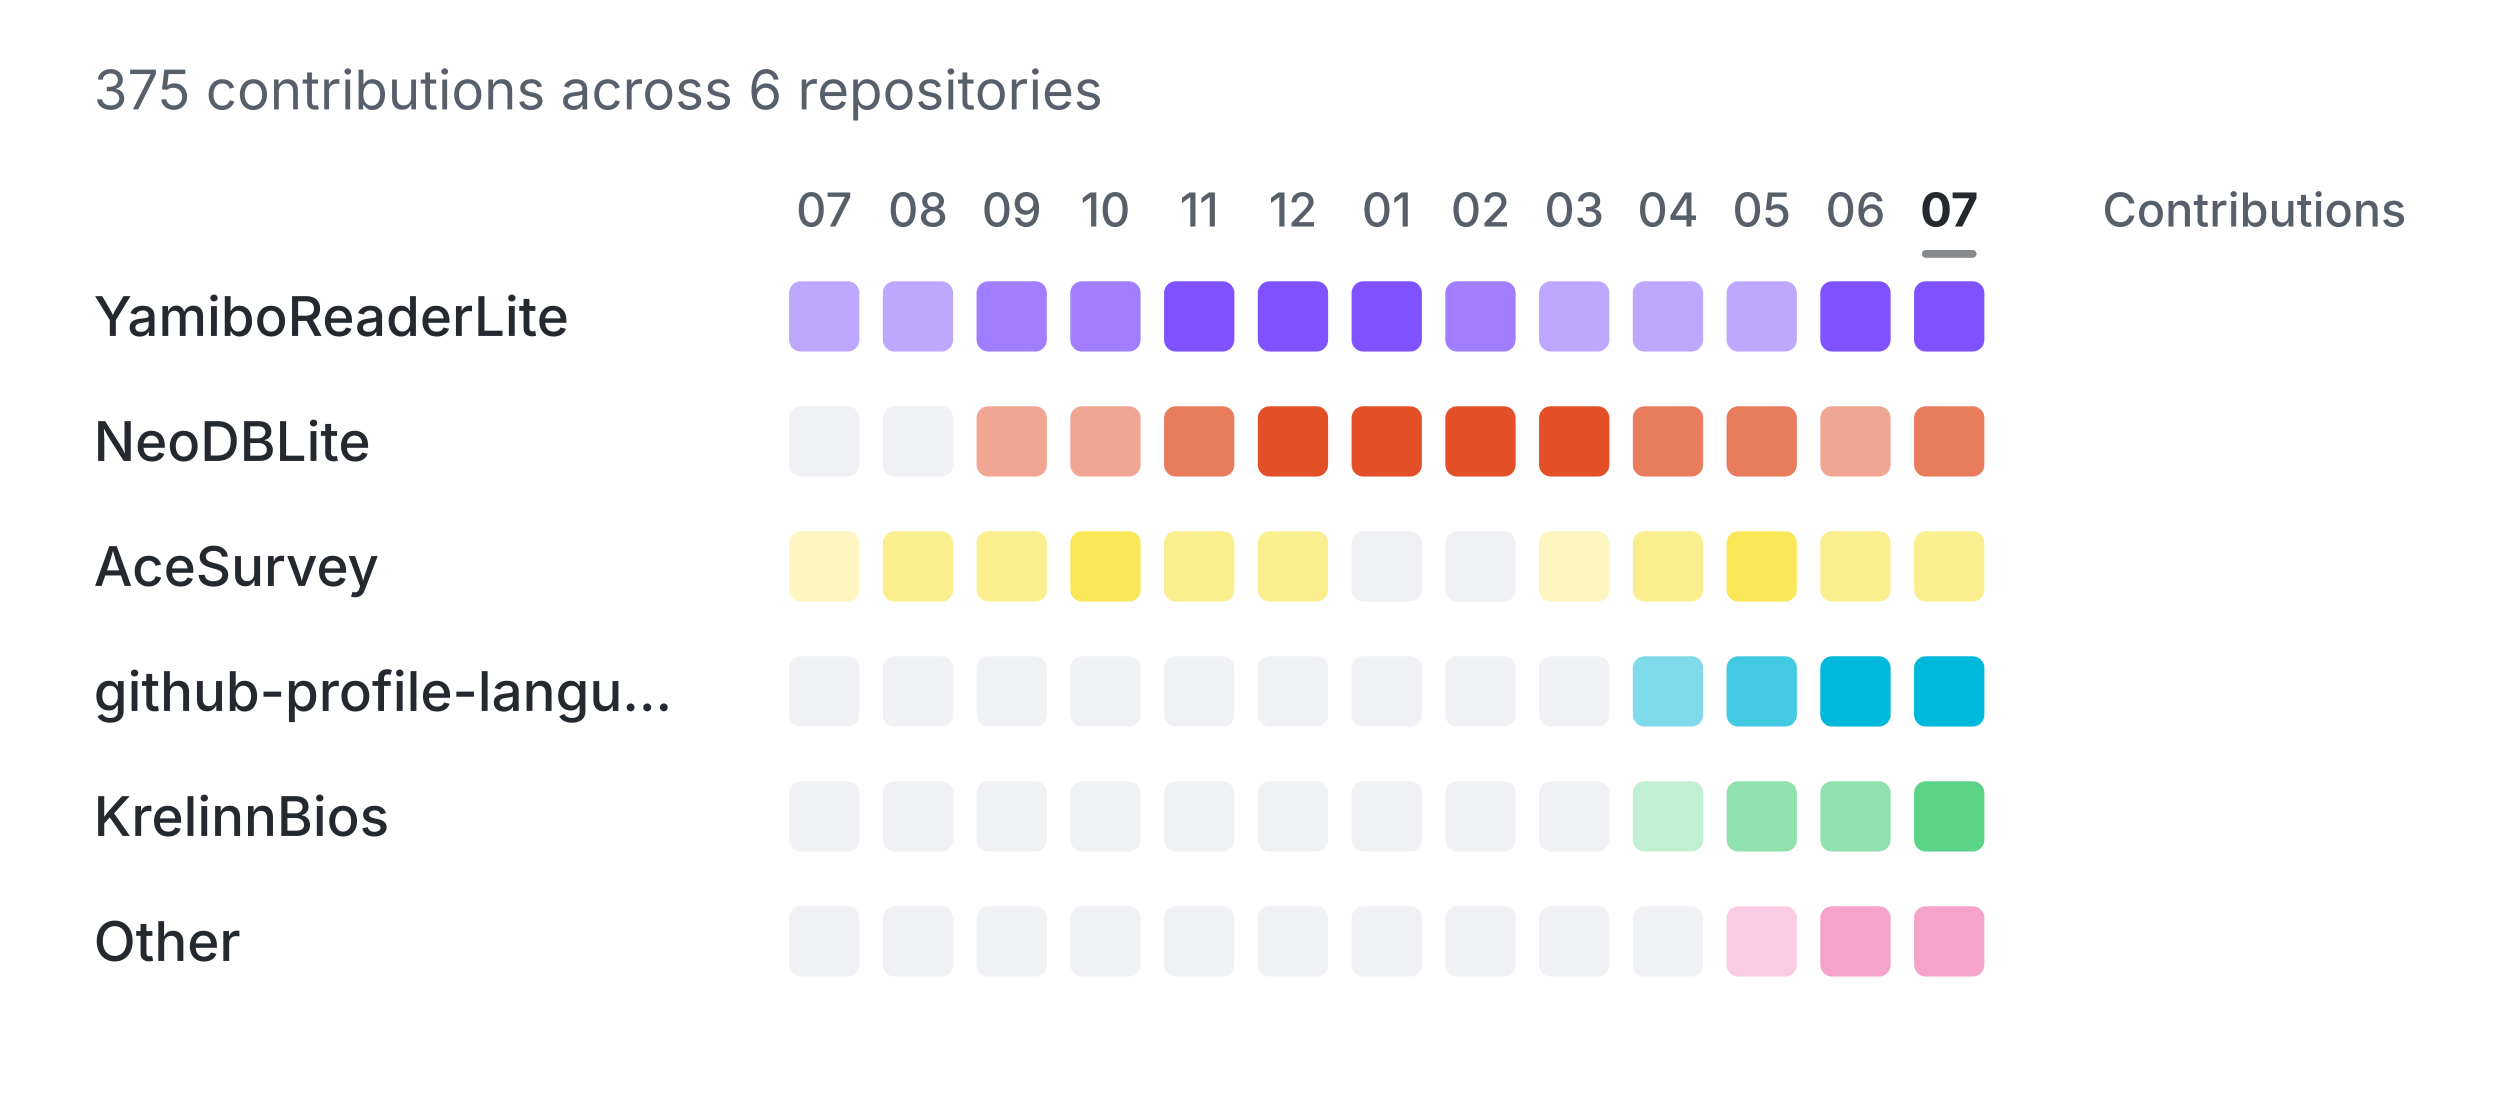
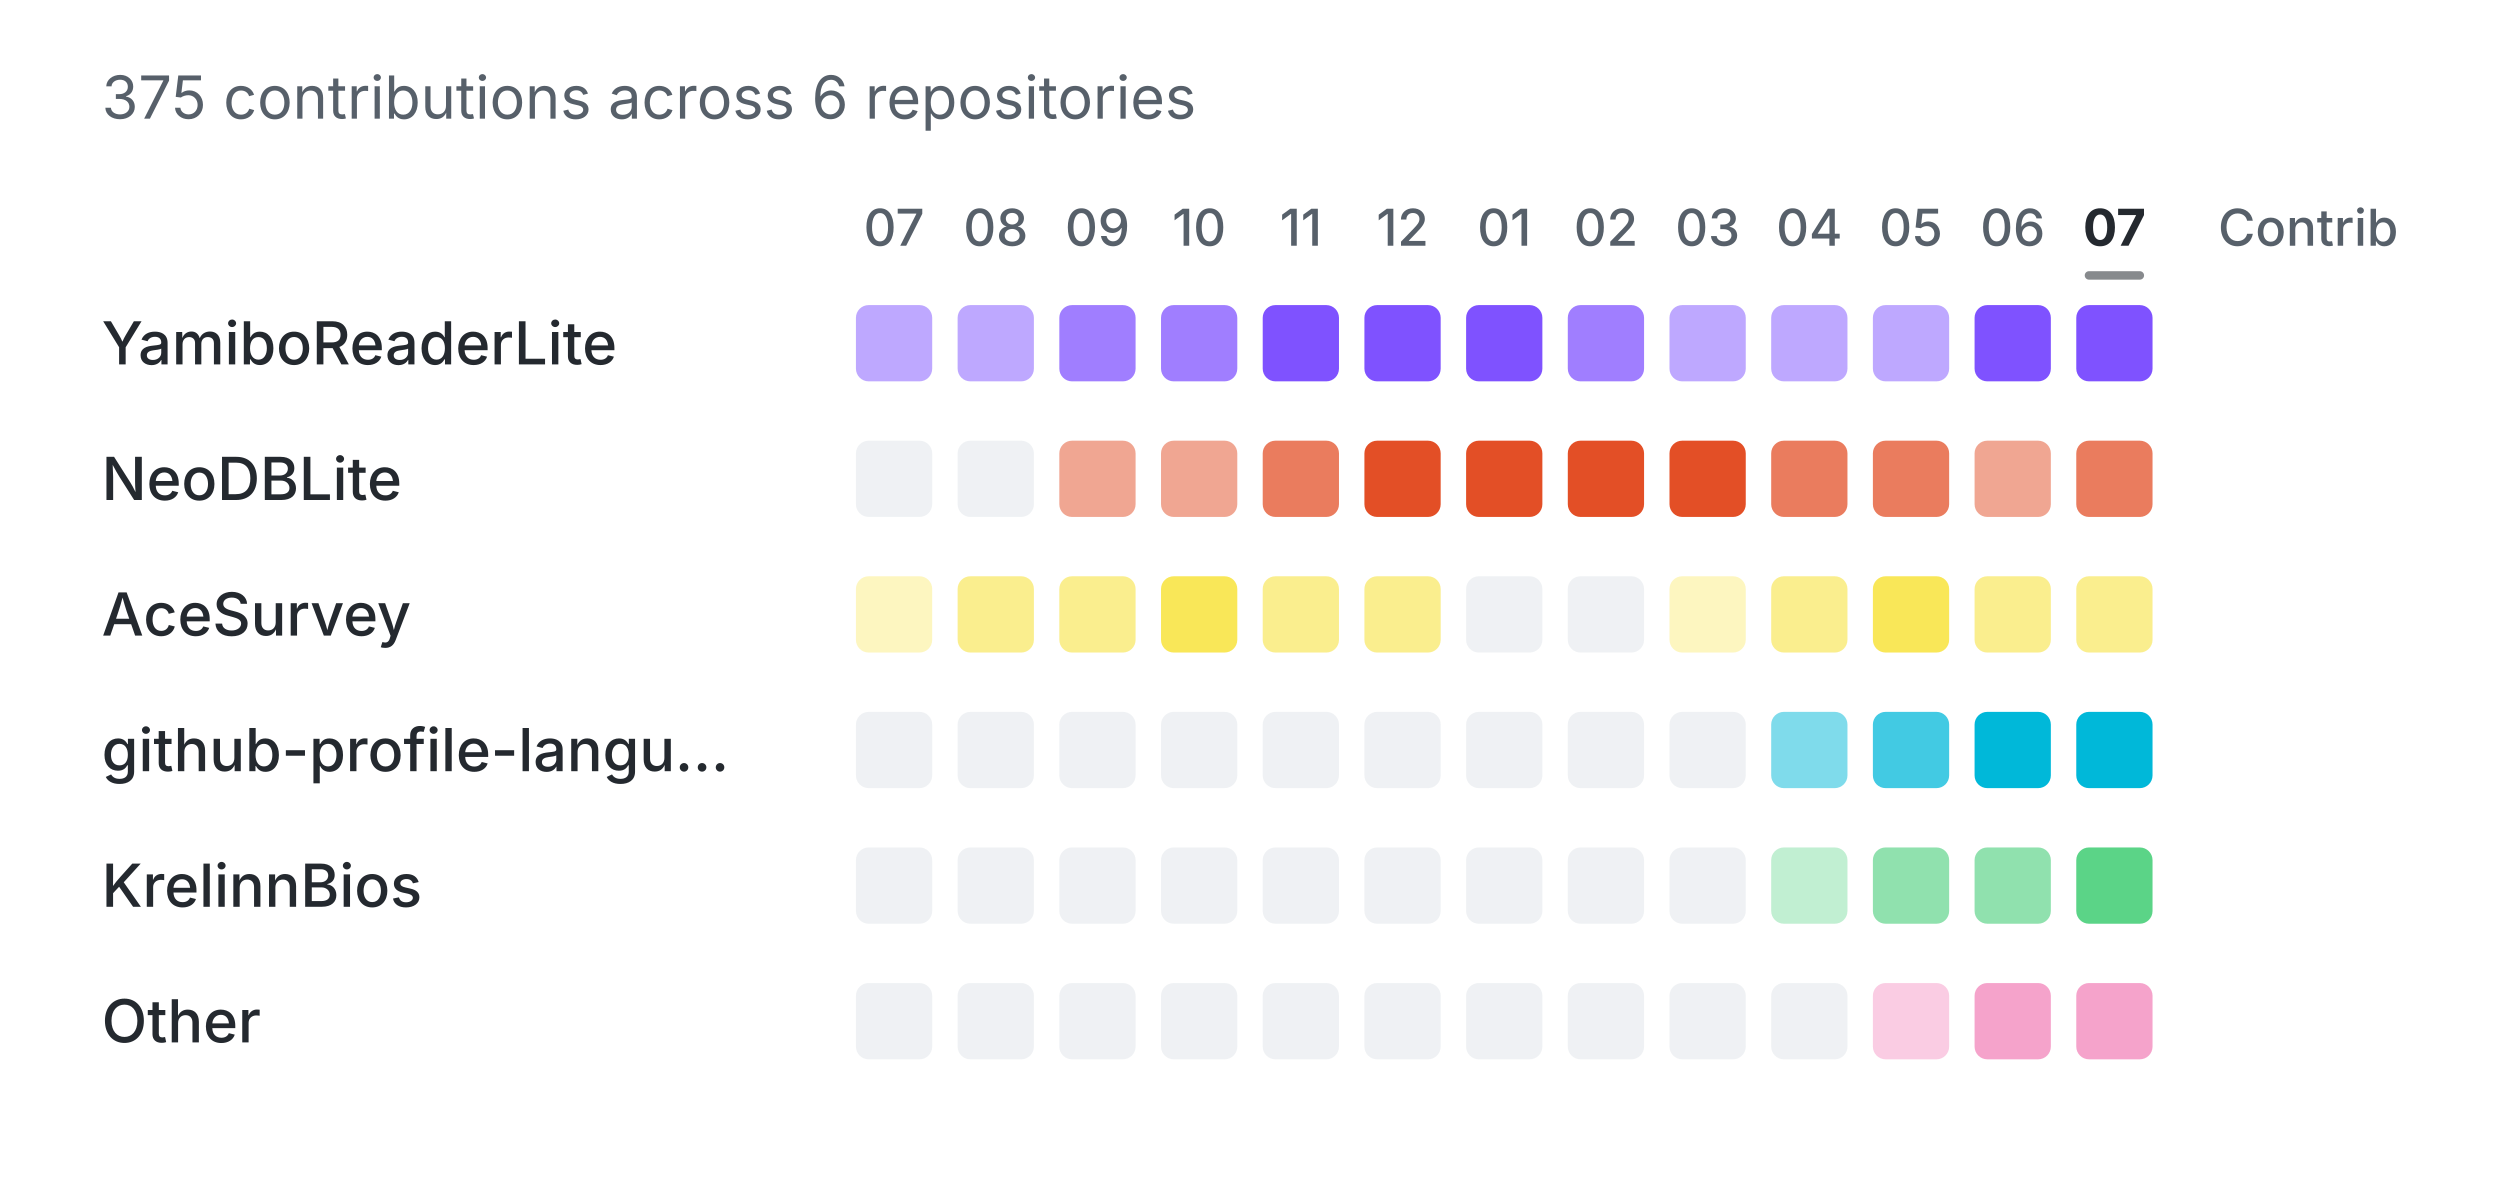
- <svg xmlns="http://www.w3.org/2000/svg" width="640" height="280" viewBox="0 0 640 280" role="img" aria-labelledby="title desc">
+ <svg xmlns="http://www.w3.org/2000/svg" width="590" height="280" viewBox="0 0 590 280" role="img" aria-labelledby="title desc">
  <style>
    .subtitle { fill: #57606a; font: 400 14px -apple-system, BlinkMacSystemFont, "Segoe UI", sans-serif; }
    .repo-label { fill: #24292f; font: 500 14px -apple-system, BlinkMacSystemFont, "Segoe UI", sans-serif; }
    .month, .total { fill: #57606a; font: 500 12px -apple-system, BlinkMacSystemFont, "Segoe UI", sans-serif; }
    .current-month { fill: #24292f; font-weight: 700; }
    .current-marker { fill: #24292f; opacity: 0.55; }
    .cell-empty { fill: #d0d7de; opacity: 0.34; }
    .level-1 { fill-opacity: 0.28; }
    .level-2 { fill-opacity: 0.50; }
    .level-3 { fill-opacity: 0.74; }
    .level-4 { fill-opacity: 1; }
    @media (prefers-color-scheme: dark) {
      .repo-label, .current-month { fill: #f0f6fc; }
      .subtitle, .month, .total { fill: #8b949e; }
      .current-marker { fill: #f0f6fc; }
      .cell-empty { fill: #30363d; opacity: 0.72; }
    }
  </style>
  <text class="subtitle" x="24" y="28">375 contributions across 6 repositories</text>
  <g aria-hidden="true">
    <text class="month" x="211.0" y="58" text-anchor="middle">07</text>
    <text class="month" x="235.0" y="58" text-anchor="middle">08</text>
    <text class="month" x="259.0" y="58" text-anchor="middle">09</text>
    <text class="month" x="283.0" y="58" text-anchor="middle">10</text>
    <text class="month" x="307.0" y="58" text-anchor="middle">11</text>
    <text class="month" x="331.0" y="58" text-anchor="middle">12</text>
    <text class="month" x="355.0" y="58" text-anchor="middle">01</text>
    <text class="month" x="379.0" y="58" text-anchor="middle">02</text>
    <text class="month" x="403.0" y="58" text-anchor="middle">03</text>
    <text class="month" x="427.0" y="58" text-anchor="middle">04</text>
    <text class="month" x="451.0" y="58" text-anchor="middle">05</text>
    <text class="month" x="475.0" y="58" text-anchor="middle">06</text>
    <text class="month current-month" x="499.0" y="58" text-anchor="middle">07</text>
    <rect class="current-marker" x="492.0" y="64" width="14" height="2" rx="1" />
-     <text class="month" x="616" y="58" text-anchor="end">Contributions</text>
+     <text class="month" x="566" y="58" text-anchor="end">Contrib</text>
    <text class="repo-label" x="24" y="86">YamiboReaderLite</text>
    <rect class="cell level-2" x="202" y="72" width="18" height="18" rx="3" fill="#7F52FF" />
    <rect class="cell level-2" x="226" y="72" width="18" height="18" rx="3" fill="#7F52FF" />
    <rect class="cell level-3" x="250" y="72" width="18" height="18" rx="3" fill="#7F52FF" />
    <rect class="cell level-3" x="274" y="72" width="18" height="18" rx="3" fill="#7F52FF" />
    <rect class="cell level-4" x="298" y="72" width="18" height="18" rx="3" fill="#7F52FF" />
    <rect class="cell level-4" x="322" y="72" width="18" height="18" rx="3" fill="#7F52FF" />
    <rect class="cell level-4" x="346" y="72" width="18" height="18" rx="3" fill="#7F52FF" />
    <rect class="cell level-3" x="370" y="72" width="18" height="18" rx="3" fill="#7F52FF" />
    <rect class="cell level-2" x="394" y="72" width="18" height="18" rx="3" fill="#7F52FF" />
    <rect class="cell level-2" x="418" y="72" width="18" height="18" rx="3" fill="#7F52FF" />
    <rect class="cell level-2" x="442" y="72" width="18" height="18" rx="3" fill="#7F52FF" />
    <rect class="cell level-4" x="466" y="72" width="18" height="18" rx="3" fill="#7F52FF" />
    <rect class="cell level-4" x="490" y="72" width="18" height="18" rx="3" fill="#7F52FF" />
-     <text class="total" x="616" y="86" text-anchor="end" />
+     <text class="total" x="566" y="86" text-anchor="end" />
    <text class="repo-label" x="24" y="118">NeoDBLite</text>
    <rect class="cell-empty" x="202" y="104" width="18" height="18" rx="3" />
    <rect class="cell-empty" x="226" y="104" width="18" height="18" rx="3" />
    <rect class="cell level-2" x="250" y="104" width="18" height="18" rx="3" fill="#E34F26" />
    <rect class="cell level-2" x="274" y="104" width="18" height="18" rx="3" fill="#E34F26" />
    <rect class="cell level-3" x="298" y="104" width="18" height="18" rx="3" fill="#E34F26" />
    <rect class="cell level-4" x="322" y="104" width="18" height="18" rx="3" fill="#E34F26" />
    <rect class="cell level-4" x="346" y="104" width="18" height="18" rx="3" fill="#E34F26" />
    <rect class="cell level-4" x="370" y="104" width="18" height="18" rx="3" fill="#E34F26" />
    <rect class="cell level-4" x="394" y="104" width="18" height="18" rx="3" fill="#E34F26" />
    <rect class="cell level-3" x="418" y="104" width="18" height="18" rx="3" fill="#E34F26" />
    <rect class="cell level-3" x="442" y="104" width="18" height="18" rx="3" fill="#E34F26" />
    <rect class="cell level-2" x="466" y="104" width="18" height="18" rx="3" fill="#E34F26" />
    <rect class="cell level-3" x="490" y="104" width="18" height="18" rx="3" fill="#E34F26" />
-     <text class="total" x="616" y="118" text-anchor="end" />
+     <text class="total" x="566" y="118" text-anchor="end" />
    <text class="repo-label" x="24" y="150">AceSurvey</text>
    <rect class="cell level-1" x="202" y="136" width="18" height="18" rx="3" fill="#F7DF1E" />
    <rect class="cell level-2" x="226" y="136" width="18" height="18" rx="3" fill="#F7DF1E" />
    <rect class="cell level-2" x="250" y="136" width="18" height="18" rx="3" fill="#F7DF1E" />
    <rect class="cell level-3" x="274" y="136" width="18" height="18" rx="3" fill="#F7DF1E" />
    <rect class="cell level-2" x="298" y="136" width="18" height="18" rx="3" fill="#F7DF1E" />
    <rect class="cell level-2" x="322" y="136" width="18" height="18" rx="3" fill="#F7DF1E" />
    <rect class="cell-empty" x="346" y="136" width="18" height="18" rx="3" />
    <rect class="cell-empty" x="370" y="136" width="18" height="18" rx="3" />
    <rect class="cell level-1" x="394" y="136" width="18" height="18" rx="3" fill="#F7DF1E" />
    <rect class="cell level-2" x="418" y="136" width="18" height="18" rx="3" fill="#F7DF1E" />
    <rect class="cell level-3" x="442" y="136" width="18" height="18" rx="3" fill="#F7DF1E" />
    <rect class="cell level-2" x="466" y="136" width="18" height="18" rx="3" fill="#F7DF1E" />
    <rect class="cell level-2" x="490" y="136" width="18" height="18" rx="3" fill="#F7DF1E" />
-     <text class="total" x="616" y="150" text-anchor="end" />
+     <text class="total" x="566" y="150" text-anchor="end" />
    <text class="repo-label" x="24" y="182">github-profile-langu…</text>
    <rect class="cell-empty" x="202" y="168" width="18" height="18" rx="3" />
    <rect class="cell-empty" x="226" y="168" width="18" height="18" rx="3" />
    <rect class="cell-empty" x="250" y="168" width="18" height="18" rx="3" />
    <rect class="cell-empty" x="274" y="168" width="18" height="18" rx="3" />
    <rect class="cell-empty" x="298" y="168" width="18" height="18" rx="3" />
    <rect class="cell-empty" x="322" y="168" width="18" height="18" rx="3" />
    <rect class="cell-empty" x="346" y="168" width="18" height="18" rx="3" />
    <rect class="cell-empty" x="370" y="168" width="18" height="18" rx="3" />
    <rect class="cell-empty" x="394" y="168" width="18" height="18" rx="3" />
    <rect class="cell level-2" x="418" y="168" width="18" height="18" rx="3" fill="#00B8D9" />
    <rect class="cell level-3" x="442" y="168" width="18" height="18" rx="3" fill="#00B8D9" />
    <rect class="cell level-4" x="466" y="168" width="18" height="18" rx="3" fill="#00B8D9" />
    <rect class="cell level-4" x="490" y="168" width="18" height="18" rx="3" fill="#00B8D9" />
-     <text class="total" x="616" y="182" text-anchor="end" />
+     <text class="total" x="566" y="182" text-anchor="end" />
    <text class="repo-label" x="24" y="214">KrelinnBios</text>
    <rect class="cell-empty" x="202" y="200" width="18" height="18" rx="3" />
    <rect class="cell-empty" x="226" y="200" width="18" height="18" rx="3" />
    <rect class="cell-empty" x="250" y="200" width="18" height="18" rx="3" />
    <rect class="cell-empty" x="274" y="200" width="18" height="18" rx="3" />
    <rect class="cell-empty" x="298" y="200" width="18" height="18" rx="3" />
    <rect class="cell-empty" x="322" y="200" width="18" height="18" rx="3" />
    <rect class="cell-empty" x="346" y="200" width="18" height="18" rx="3" />
    <rect class="cell-empty" x="370" y="200" width="18" height="18" rx="3" />
    <rect class="cell-empty" x="394" y="200" width="18" height="18" rx="3" />
    <rect class="cell level-1" x="418" y="200" width="18" height="18" rx="3" fill="#22C55E" />
    <rect class="cell level-2" x="442" y="200" width="18" height="18" rx="3" fill="#22C55E" />
    <rect class="cell level-2" x="466" y="200" width="18" height="18" rx="3" fill="#22C55E" />
    <rect class="cell level-3" x="490" y="200" width="18" height="18" rx="3" fill="#22C55E" />
-     <text class="total" x="616" y="214" text-anchor="end" />
+     <text class="total" x="566" y="214" text-anchor="end" />
    <text class="repo-label" x="24" y="246">Other</text>
    <rect class="cell-empty" x="202" y="232" width="18" height="18" rx="3" />
    <rect class="cell-empty" x="226" y="232" width="18" height="18" rx="3" />
    <rect class="cell-empty" x="250" y="232" width="18" height="18" rx="3" />
    <rect class="cell-empty" x="274" y="232" width="18" height="18" rx="3" />
    <rect class="cell-empty" x="298" y="232" width="18" height="18" rx="3" />
    <rect class="cell-empty" x="322" y="232" width="18" height="18" rx="3" />
    <rect class="cell-empty" x="346" y="232" width="18" height="18" rx="3" />
    <rect class="cell-empty" x="370" y="232" width="18" height="18" rx="3" />
    <rect class="cell-empty" x="394" y="232" width="18" height="18" rx="3" />
    <rect class="cell-empty" x="418" y="232" width="18" height="18" rx="3" />
    <rect class="cell level-1" x="442" y="232" width="18" height="18" rx="3" fill="#EC4899" />
    <rect class="cell level-2" x="466" y="232" width="18" height="18" rx="3" fill="#EC4899" />
    <rect class="cell level-2" x="490" y="232" width="18" height="18" rx="3" fill="#EC4899" />
-     <text class="total" x="616" y="246" text-anchor="end" />
+     <text class="total" x="566" y="246" text-anchor="end" />
  </g>
</svg>
